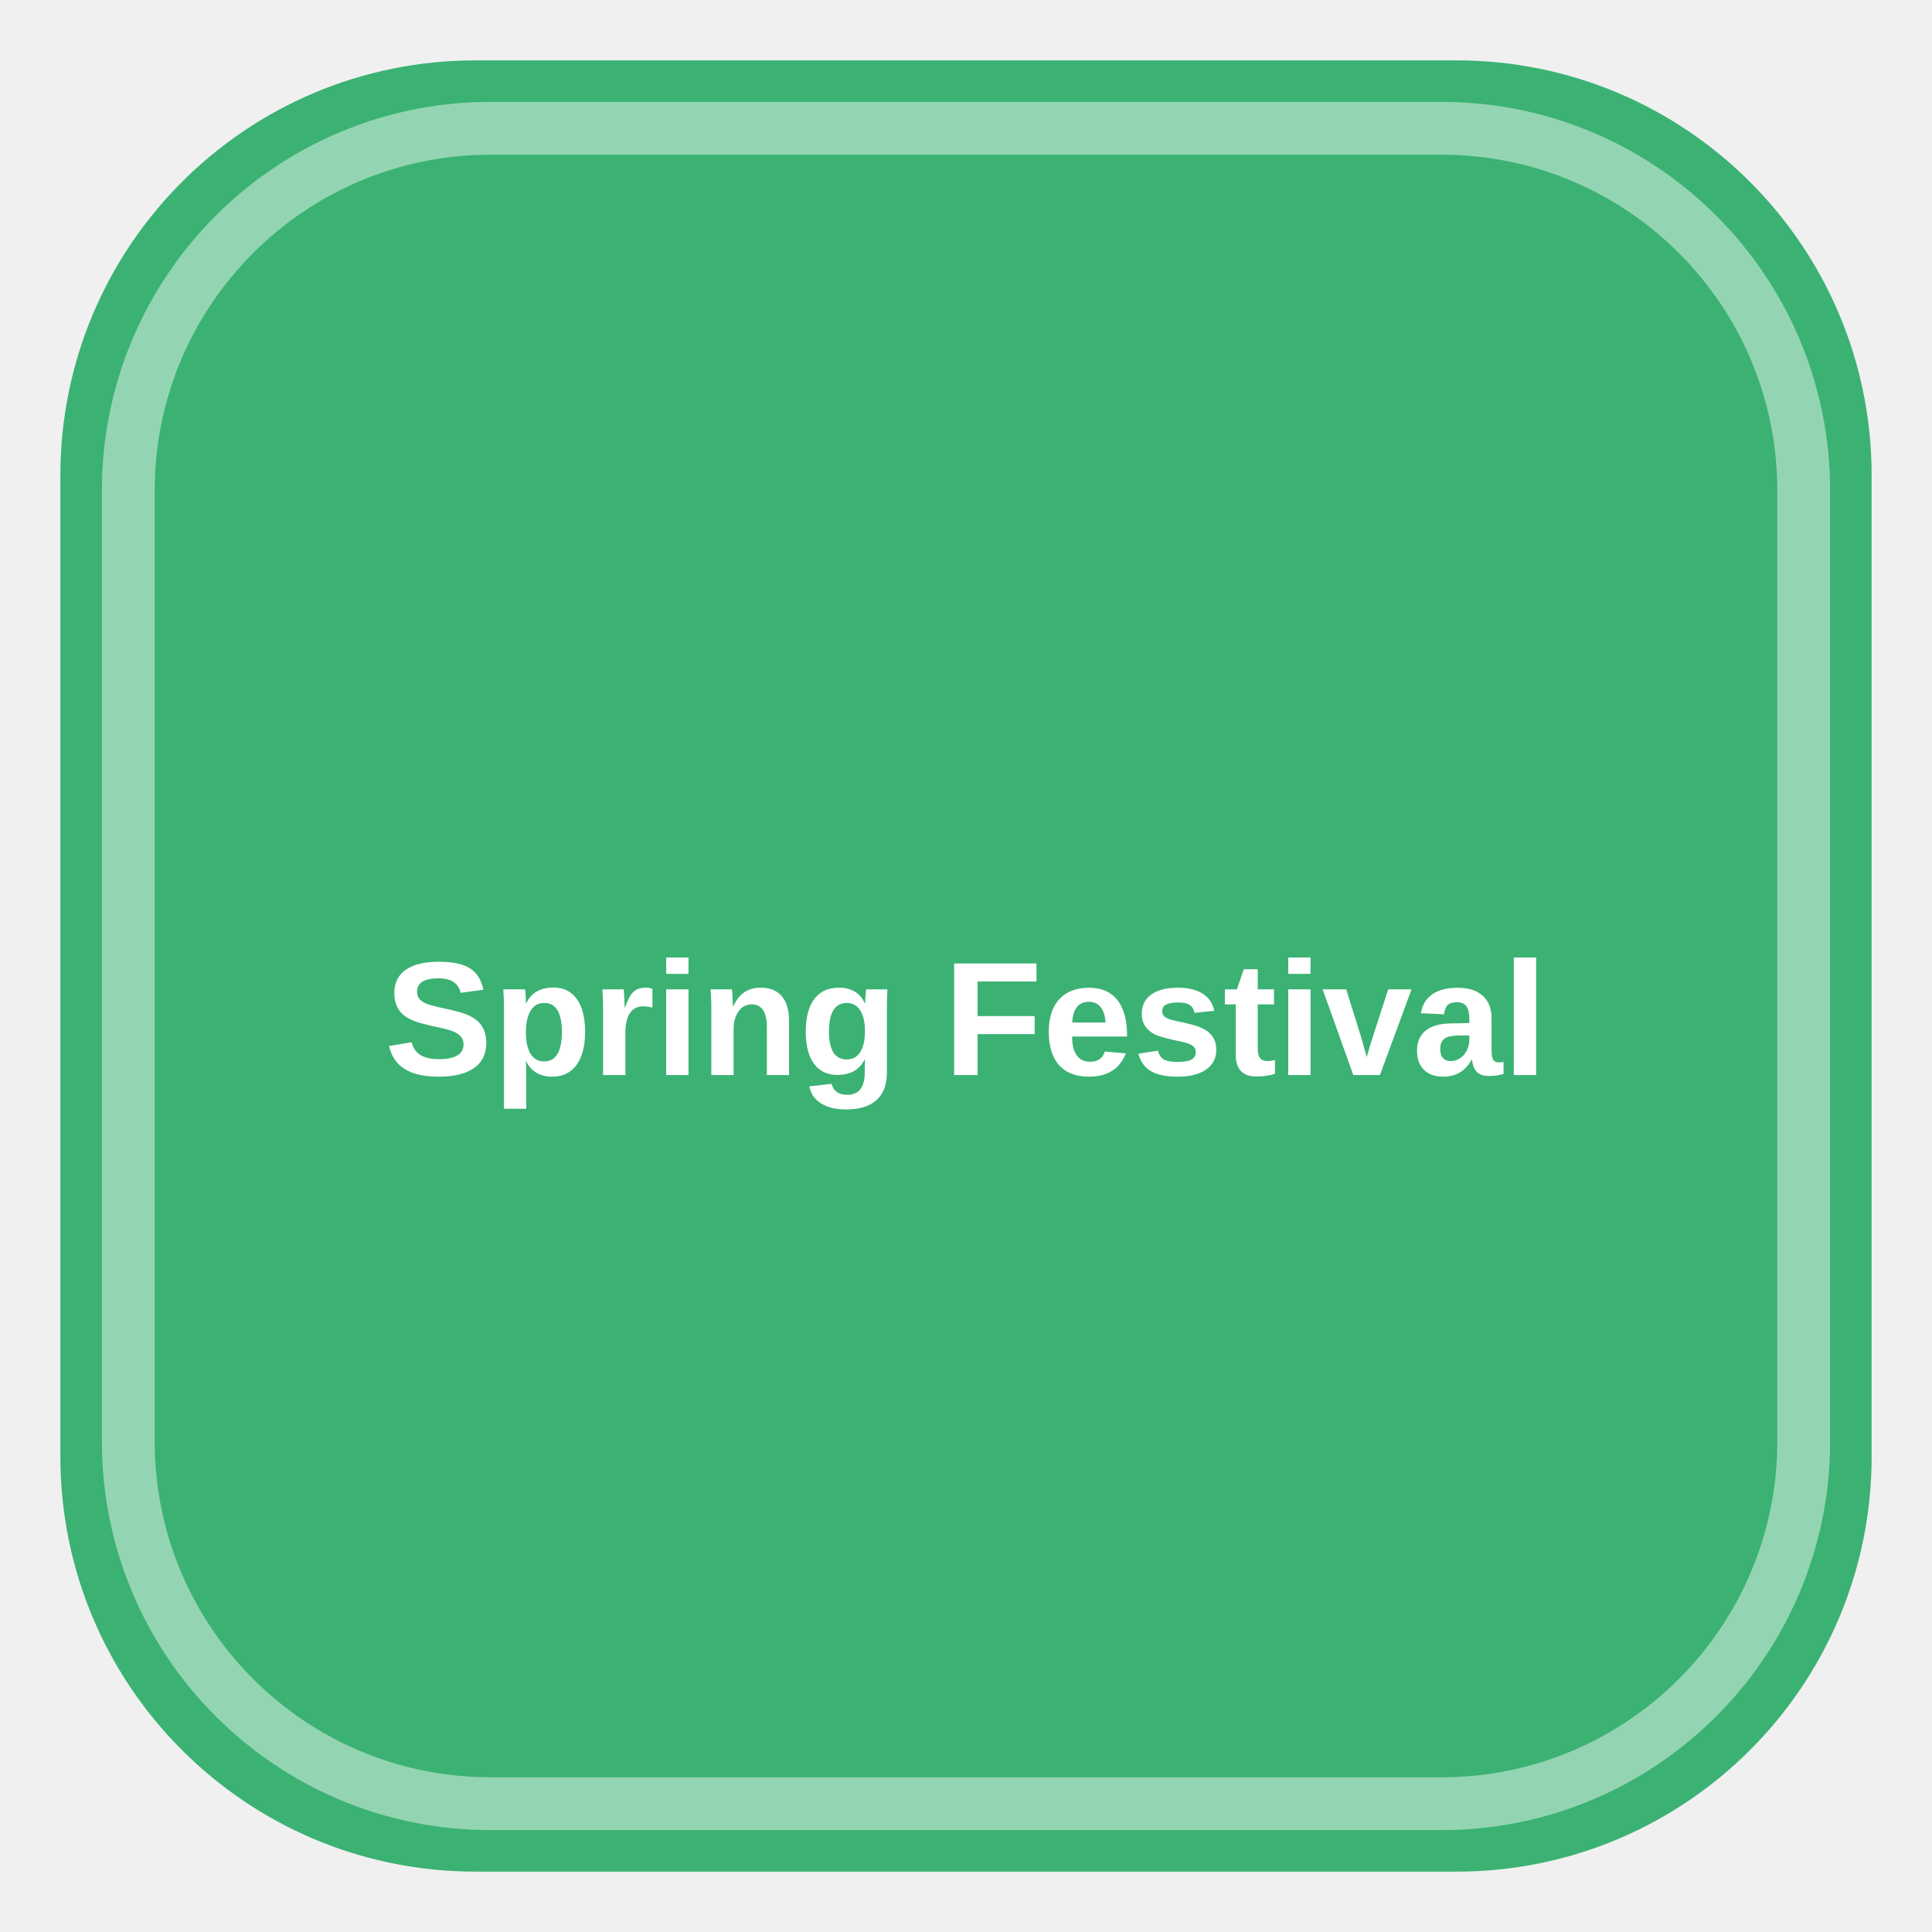
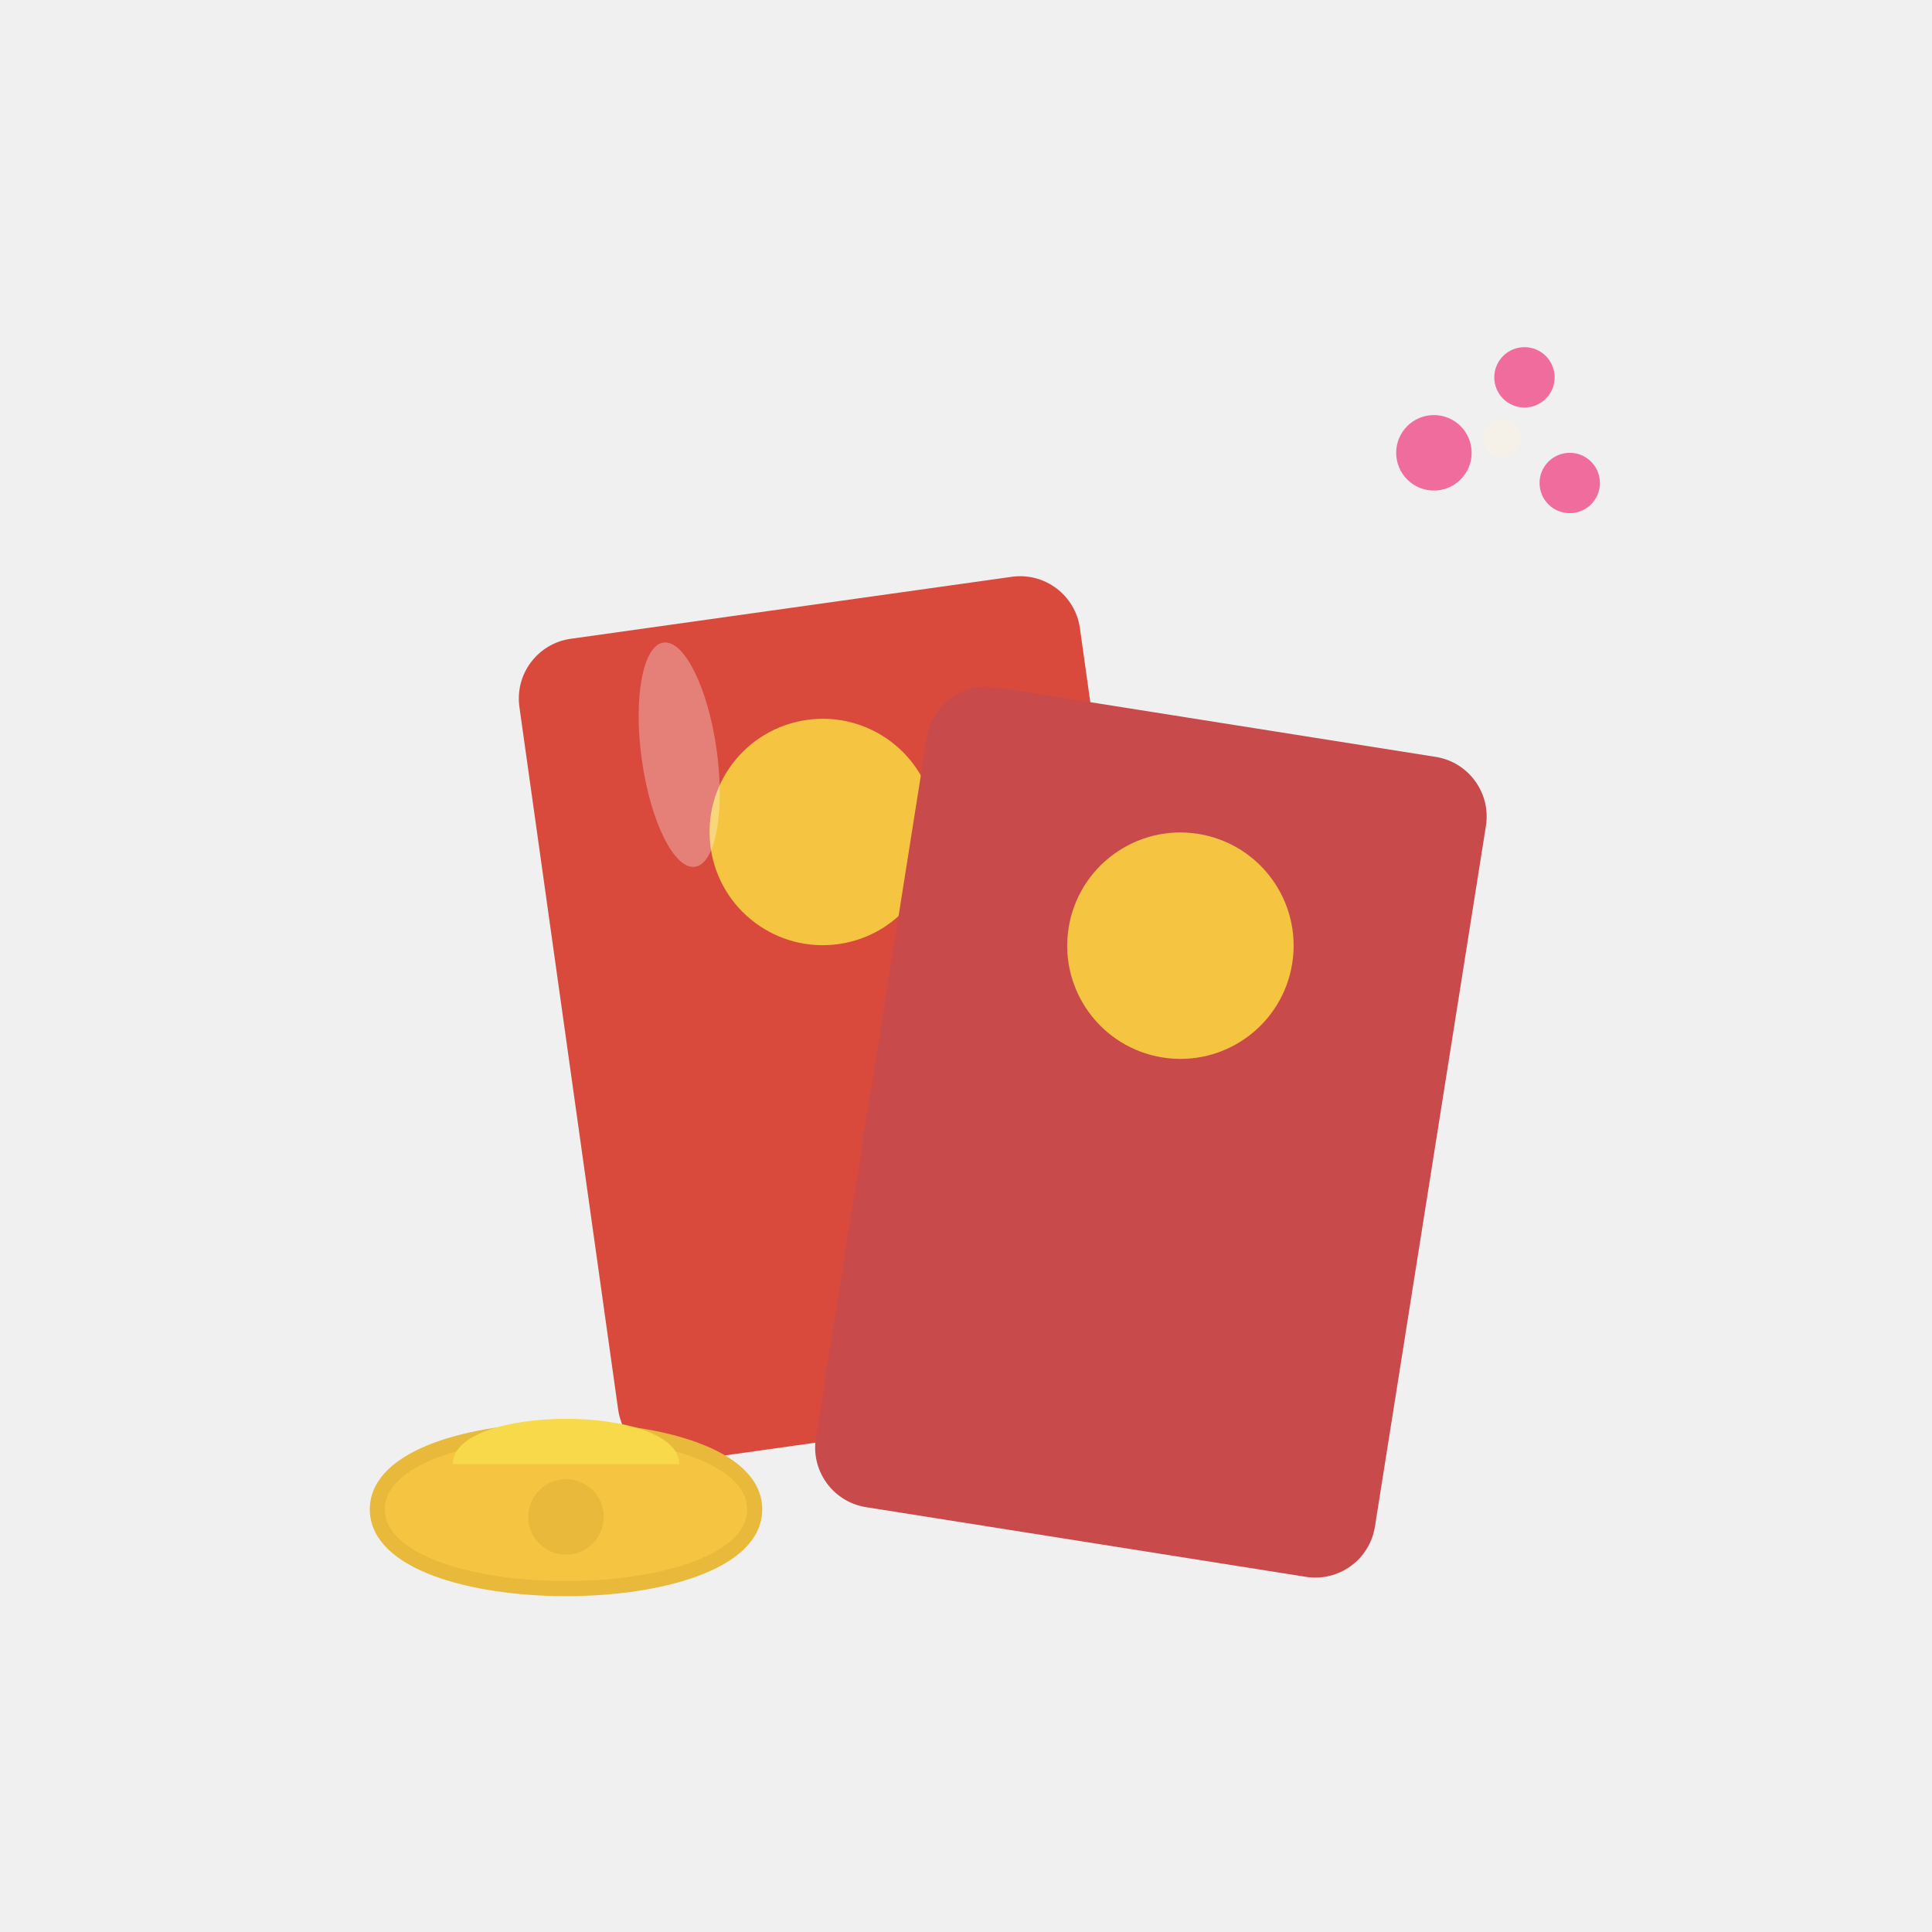
<svg xmlns="http://www.w3.org/2000/svg" width="512" height="512" viewBox="0 0 512 512">
-   <rect x="16" y="16" width="480" height="480" rx="110" fill="#3BB273" />
-   <rect x="34" y="34" width="444" height="444" rx="96" fill="none" stroke="rgba(255,255,255,0.45)" stroke-width="14" />
-   <text x="256" y="270" font-family="Arial, Helvetica, sans-serif" font-weight="bold" font-size="43" fill="#FFFFFF" text-anchor="middle" dominant-baseline="central">Spring Festival</text>
+   <rect x="150" y="160" width="150" height="220" rx="16" fill="#D94A3D" transform="rotate(-8 225 270)" />
+   <ellipse cx="225" cy="220" rx="30" ry="30" fill="#F5C542" transform="rotate(-8 225 270)" />
+   <rect x="230" y="190" width="150" height="220" rx="16" fill="#C94A4A" transform="rotate(9 305 300)" />
+   <ellipse cx="305" cy="250" rx="30" ry="30" fill="#F5C542" transform="rotate(9 305 300)" />
+   <path d="M100 400 C100 372 200 372 200 400 C200 428 100 428 100 400 Z" fill="#F5C542" stroke="#E8B93A" stroke-width="4" />
+   <path d="M120 388 C120 372 180 372 180 388 Z" fill="#F7D94A" />
+   <circle cx="150" cy="402" r="10" fill="#E8B93A" />
+   <circle cx="380" cy="120" r="10" fill="#F06C9C" />
+   <circle cx="404" cy="100" r="8" fill="#F06C9C" />
+   <circle cx="416" cy="128" r="8" fill="#F06C9C" />
+   <circle cx="398" cy="116" r="5" fill="#F5F0E8" />
+   <ellipse cx="180" cy="200" rx="10" ry="30" fill="#FFFFFF" opacity="0.3" transform="rotate(-8 180 200)" />
</svg>
